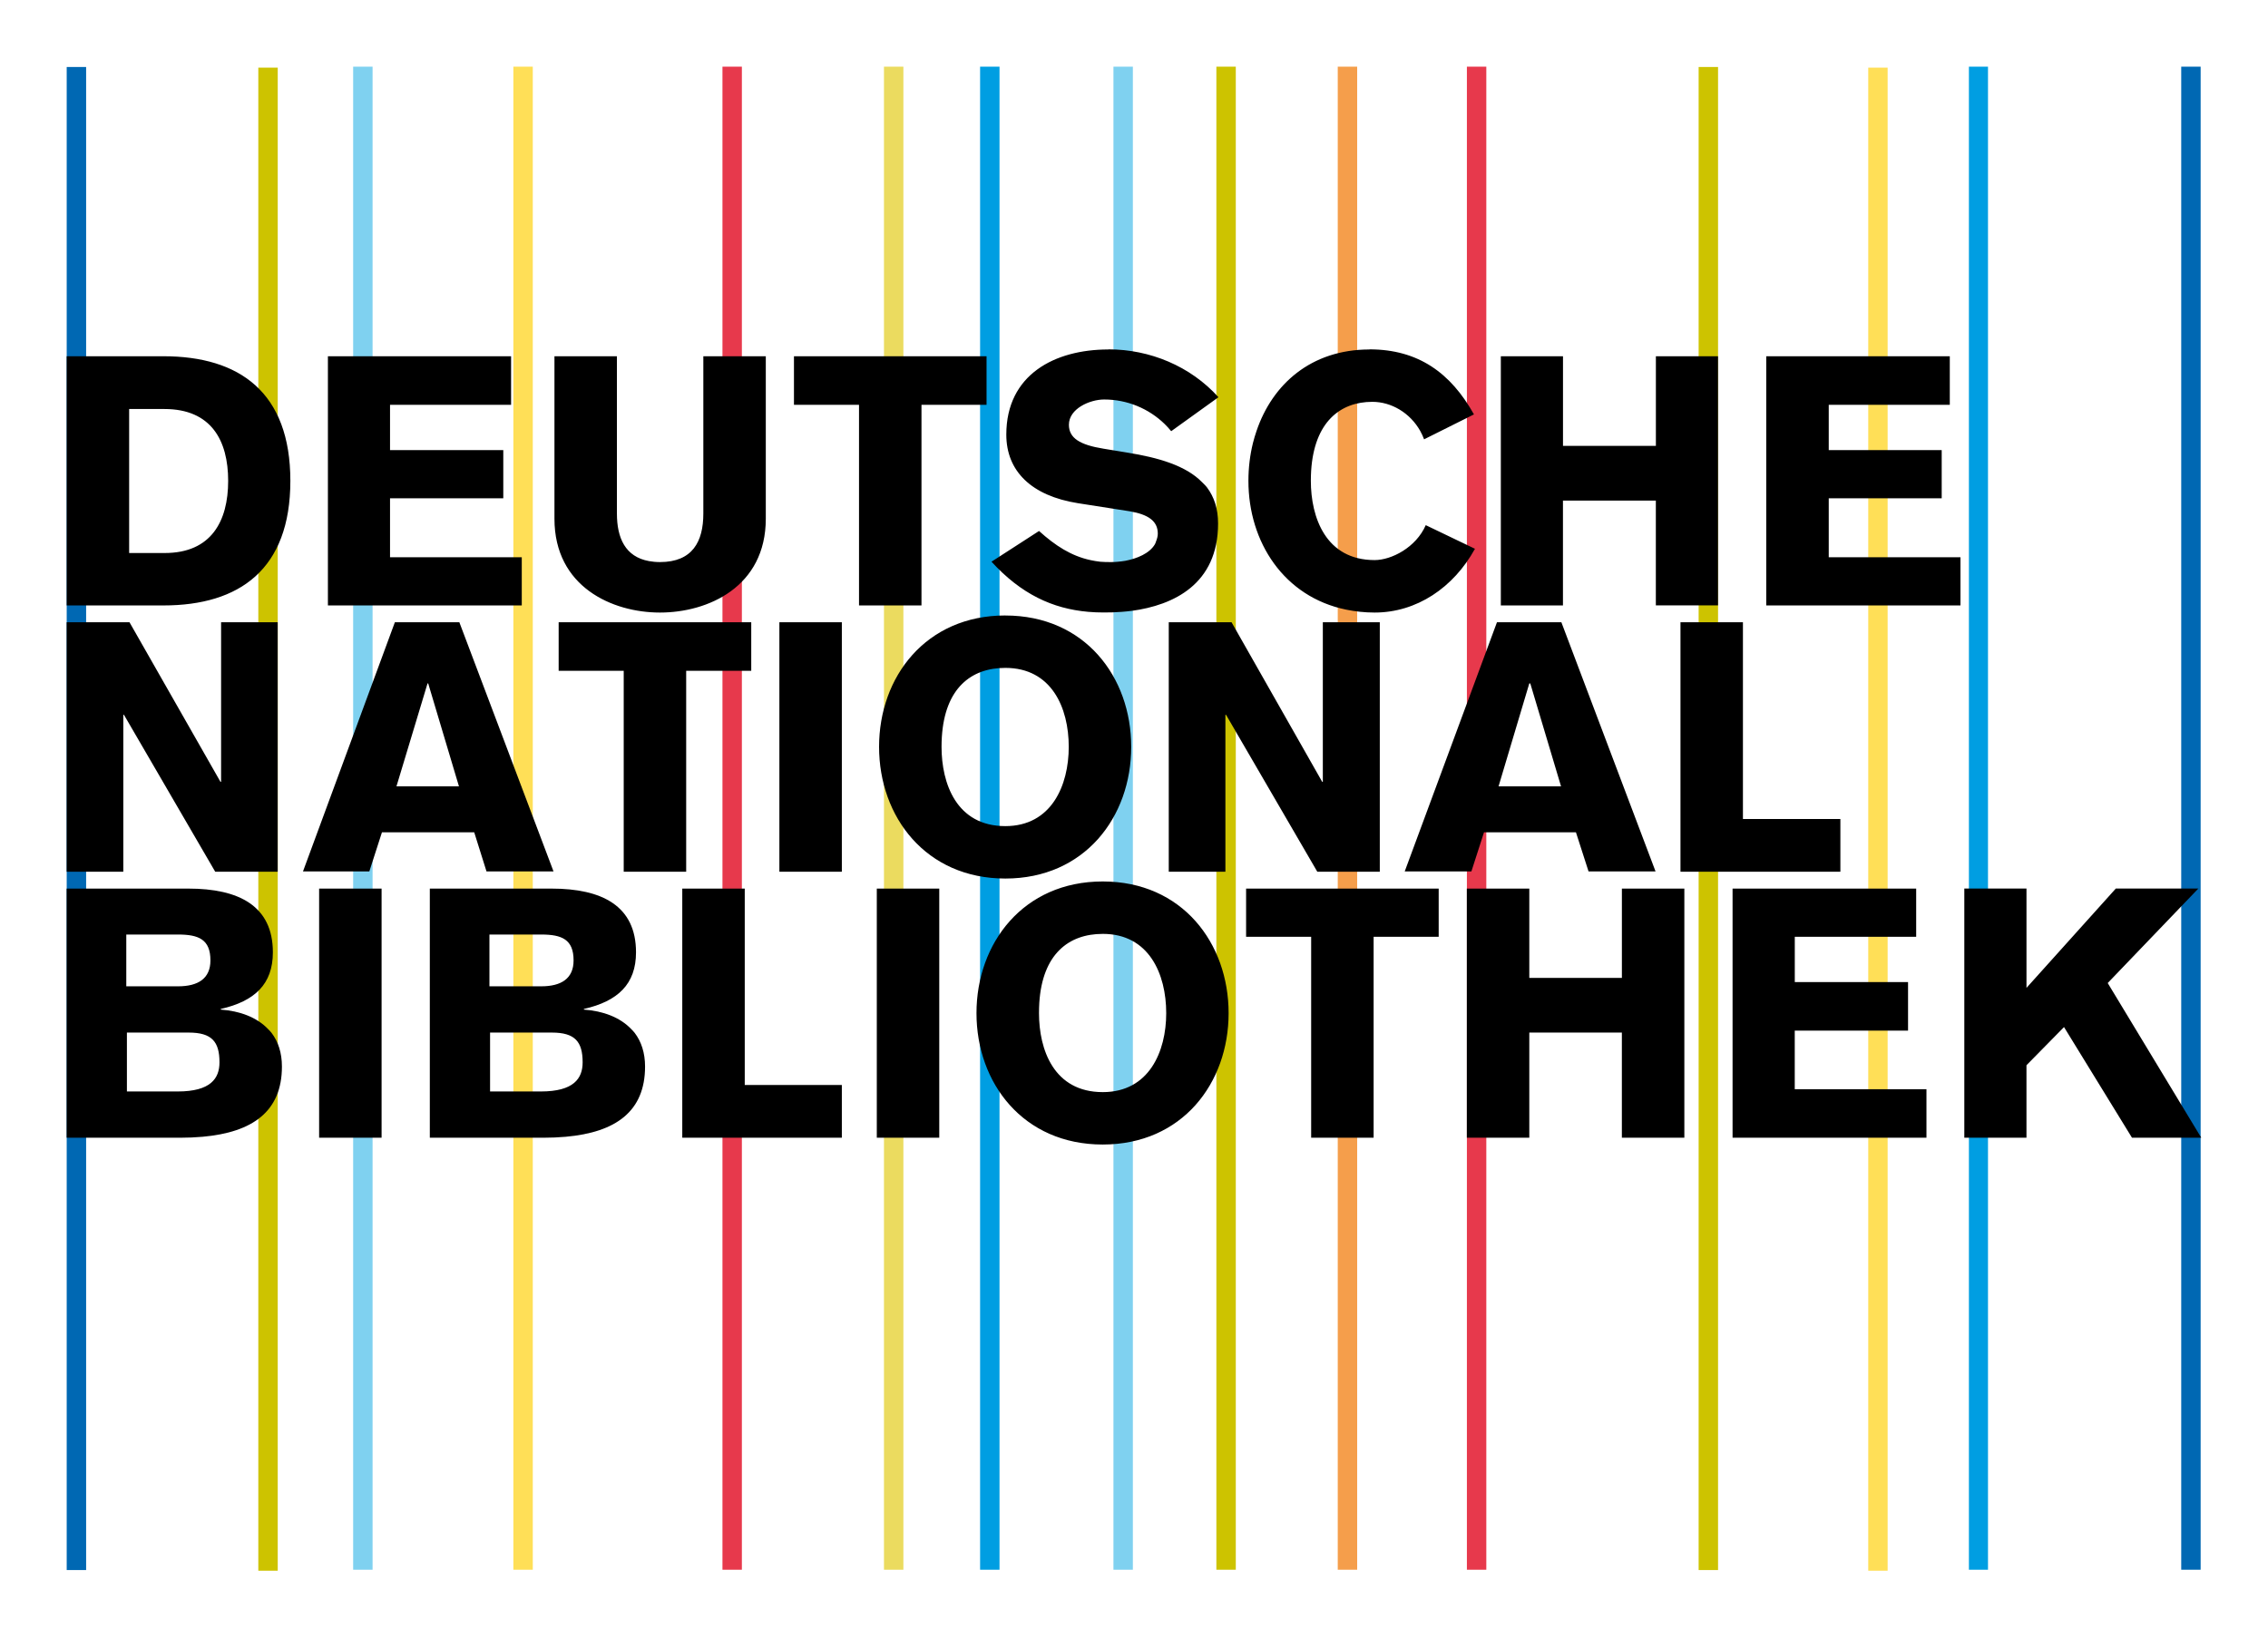
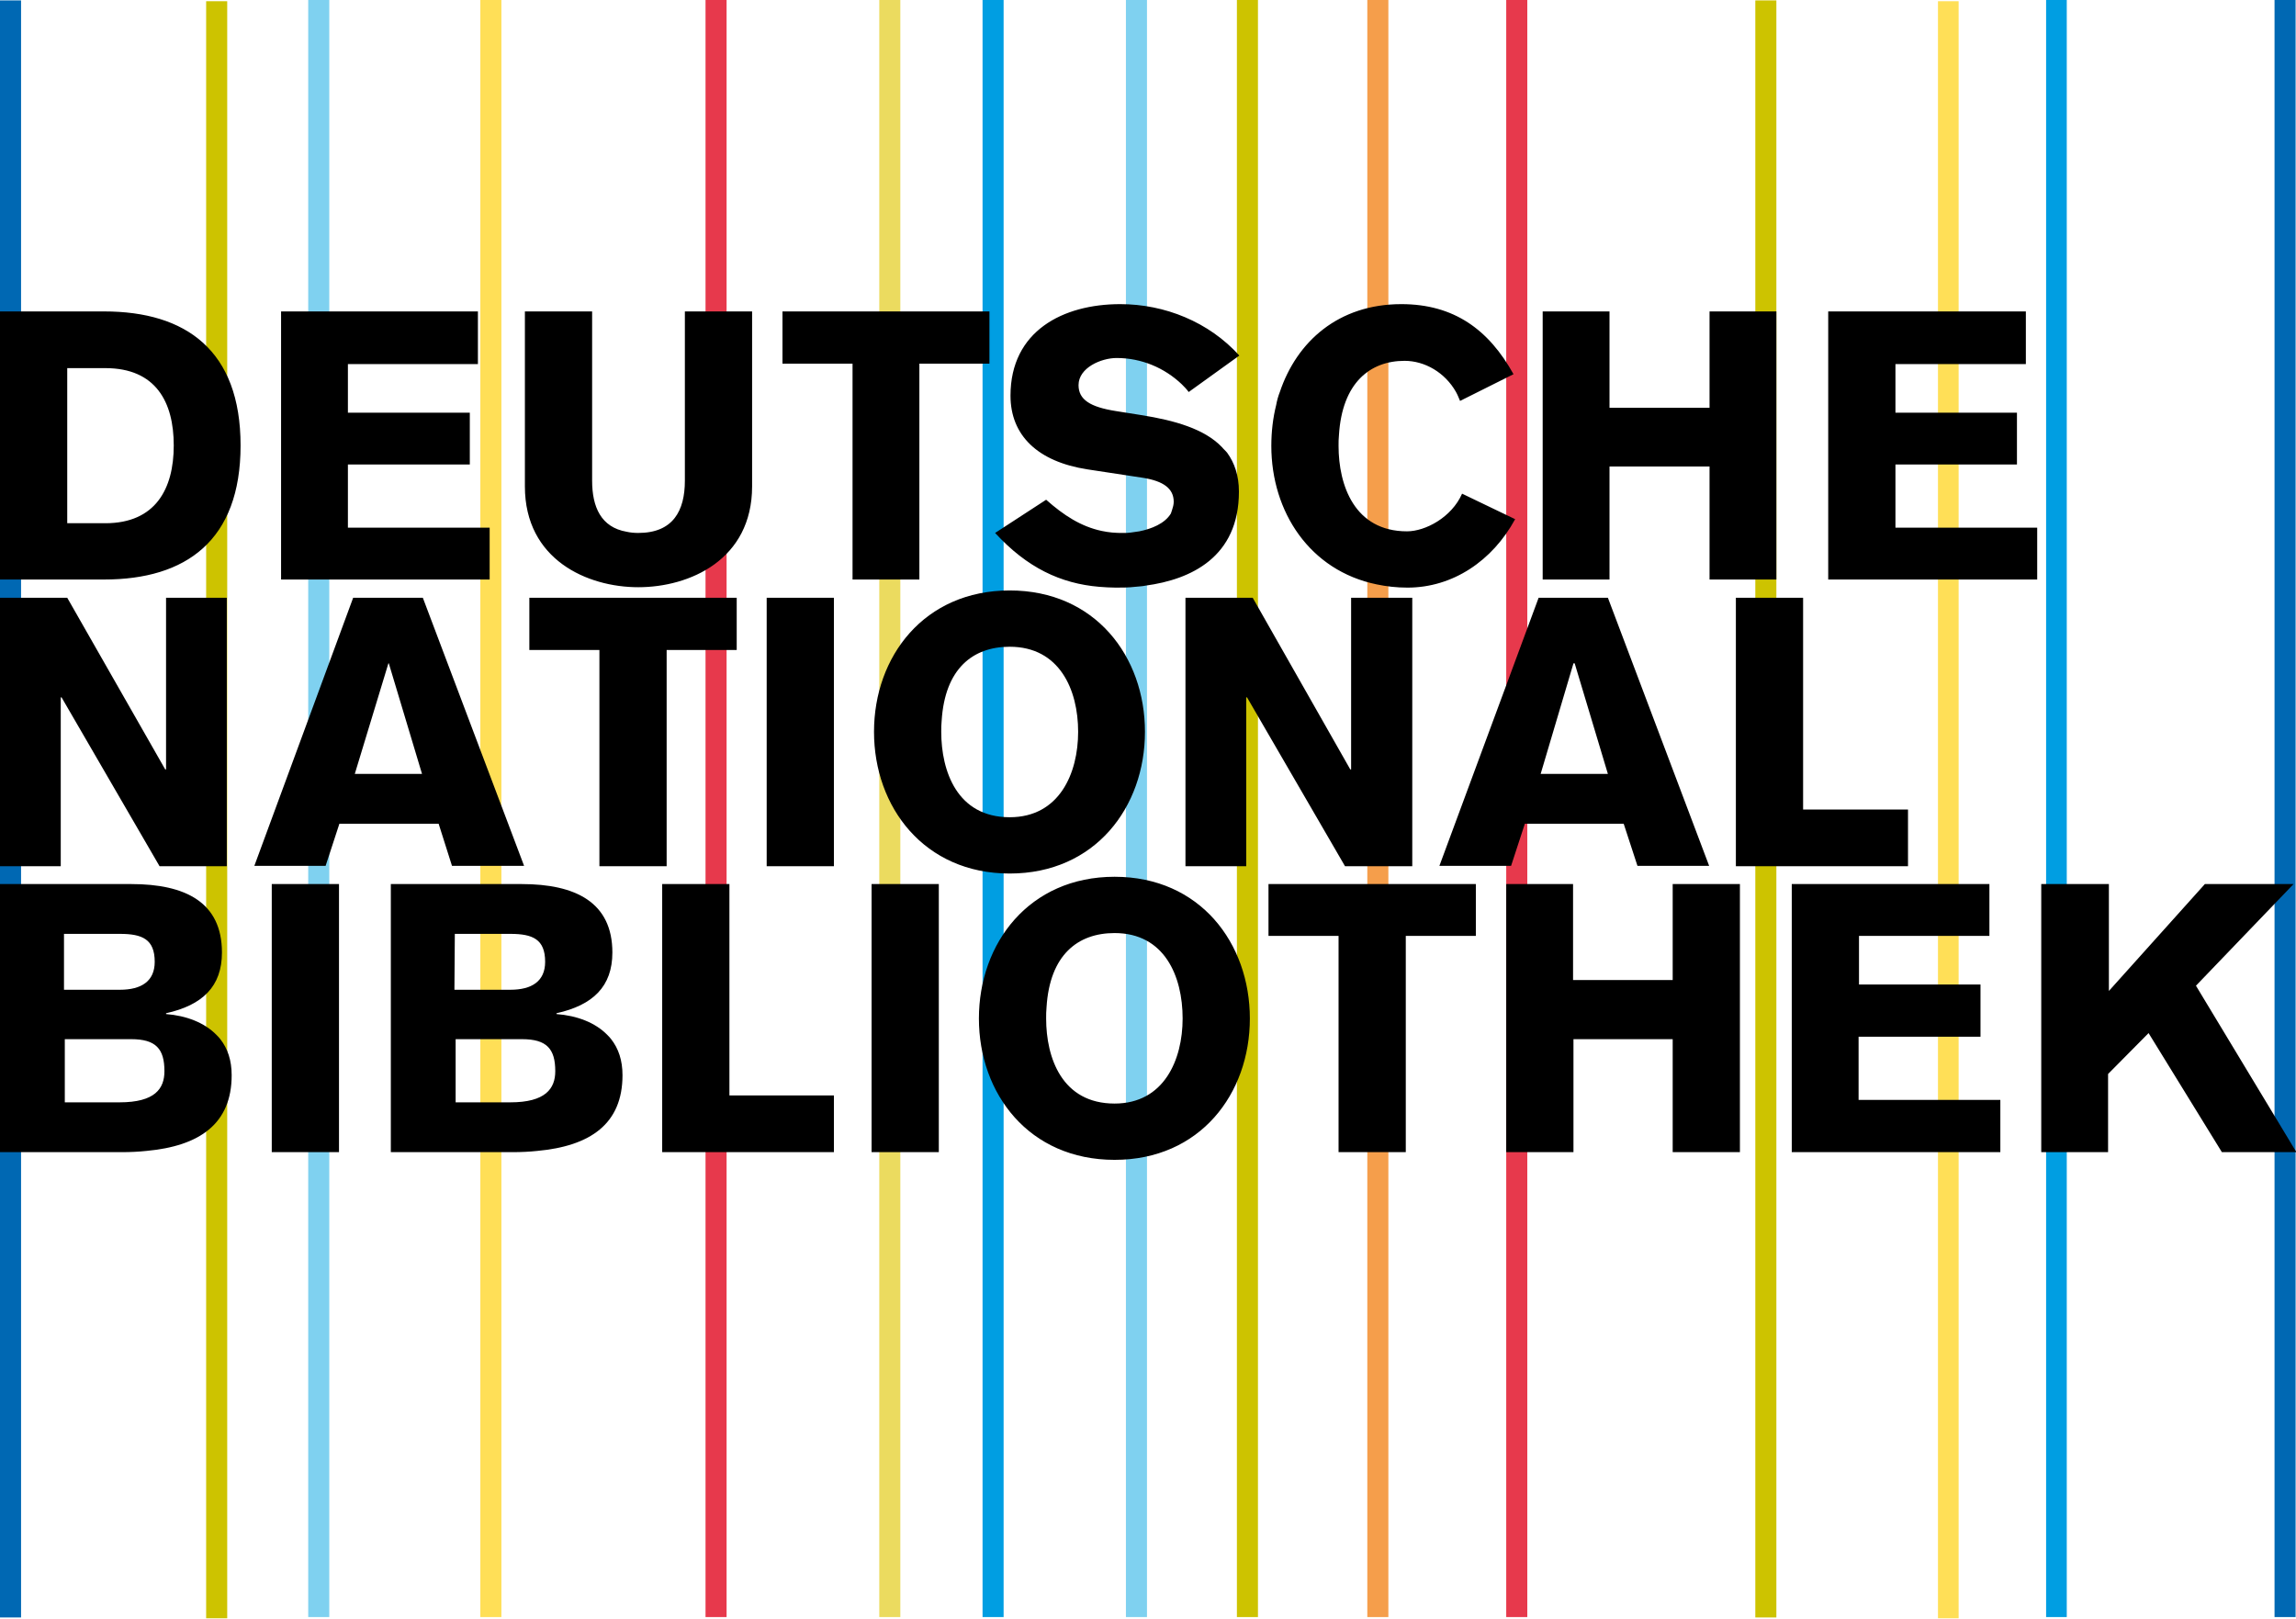
- <svg xmlns="http://www.w3.org/2000/svg" width="602.362" height="434.976" version="1">
-   <path fill="#e7394c" d="M191.88 17.71v399.3h5.156V17.71h-5.157zm197.715 0v399.3h5.157V17.71h-5.157z" />
-   <path fill="#0068b3" d="M579.316 17.71v399.3h5.158V17.71h-5.158zm-561.6.085v399.3h5.158v-399.3h-5.157z" />
-   <path fill="#cdc300" d="M323.06 17.71v399.3h5.157V17.71h-5.158zm128.084.085v399.3h5.158v-399.3h-5.158zm-382.537.172v399.3h5.158v-399.3h-5.158z" />
-   <path fill="#7fd1f0" d="M93.794 17.71v399.3h5.158V17.71h-5.158zm201.928 0v399.3h5.158V17.71h-5.158z" />
-   <path fill="#ffdf57" d="M136.346 17.71v399.3h5.158V17.71h-5.158zm359.843.257v399.3h5.15v-399.3h-5.16z" />
-   <path fill="#ebdb5f" d="M234.774 17.71v399.3h5.158V17.71h-5.158z" />
-   <path fill="#009ee2" d="M260.305 17.71v399.3h5.158V17.71h-5.158zm262.62 0v399.3h5.07V17.71h-5.07z" />
-   <path fill="#f59e4b" d="M355.295 17.71v399.3h5.158V17.71h-5.158z" />
-   <path fill-rule="evenodd" d="M294.347 92.84c-14.136 0-27.08 6.617-27.08 22.61 0 9.762 6.727 16.27 19 18.224l13.754 2.15c4.93.838 7.48 2.58 7.48 5.93 0 .72-.2 1.375-.43 1.978-.11.3-.18.586-.34.86-1.45 2.458-4.75 3.788-7.82 4.383-.68.133-1.42.196-2.06.258-.63.062-1.17.086-1.72.086-.98 0-2 0-2.92-.09-.92-.1-1.72-.25-2.58-.43-5.14-1.11-9.34-3.83-13.67-7.74l-12.63 8.16c7.89 8.62 16.21 12.49 25.71 13.32 1.36.12 2.72.17 4.13.17 1.55 0 3.14-.03 4.81-.17.84-.07 1.73-.15 2.58-.26 11.08-1.49 22.95-7.05 22.95-23.21 0-3.96-1.06-7.06-2.92-9.55-.37-.5-.85-.93-1.29-1.38-4.34-4.48-11.69-6.58-19.94-7.91l-6.27-1.03c-6.32-1.02-9.2-2.83-9.2-6.36 0-4.28 5.56-6.71 9.37-6.71 6.1 0 11.83 2.392 16.08 6.53.61.59 1.176 1.23 1.72 1.89l12.55-9.023c-7.435-8.277-18.26-12.72-29.225-12.72zm69.373 0c-15.484 0-25.792 9.217-30.002 21.664-.35 1.037-.68 2.102-.945 3.18-.795 3.237-1.204 6.572-1.204 10.058 0 16.27 9.45 30.828 25.96 34.214 2.35.483 4.92.773 7.56.773 11.16 0 20.97-6.62 26.65-16.94l-13.07-6.28c-2.6 5.95-9.12 9.28-13.58 9.28-13.02 0-16.94-11.39-16.94-21.06 0-.93.03-1.81.08-2.67.83-12.94 7.7-18.31 16.25-18.31 5.04 0 10 2.9 12.72 7.73.39.69.74 1.47 1.03 2.23l13.24-6.62c-6.14-10.98-14.75-17.28-27.77-17.28zM17.717 94.647v66.192H43.42c20.18 0 33.697-9.58 33.697-33.1S63.6 94.64 43.42 94.64H17.717zm69.372 0v66.192h51.49v-12.81h-34.99v-15.65h30.08v-12.81h-30.08v-12.03h32.15v-12.9H87.09zm60.17 0V137.8c0 18.128 15.38 24.93 28.02 24.93 12.74 0 28.11-6.802 28.11-24.93V94.646H186.8v41.78c0 7.436-2.87 12.893-11.52 12.893-1.07 0-2.025-.1-2.922-.26-6.283-1.15-8.51-6.13-8.51-12.64V94.64h-16.59zm63.61 0v12.895h17.28v53.298h16.59v-53.3h17.28V94.647h-51.15zm187.74 0v66.192h16.5v-27.86h24.67v27.85h16.51V94.64h-16.5v23.81h-24.67V94.64h-16.5zm70.49 0v66.192h51.58v-12.81H485.7v-15.65h30v-12.81h-30v-12.03h32.15v-12.9h-48.74zm-434.8 14.01h9.37c12.46 0 16.93 8.39 16.93 19.085 0 10.69-4.48 19.17-16.85 19.17H34.3v-38.254zM267 163.503c-21.105 0-33.525 16.31-33.525 34.9 0 18.6 12.42 34.988 33.526 34.988s33.44-16.38 33.44-34.98c0-18.59-12.33-34.9-33.44-34.9zm-249.29 1.805v66.278h15.04v-41.692h.17l24.243 41.692h16.59v-66.278H58.72v42.38h-.17l-24.157-42.38H17.717zm87.164 0L80.47 231.5h17.622l3.353-10.4h24.5l3.266 10.4h17.8L122 165.308h-17.11zm43.5 0v12.895h17.28v53.383h16.59v-53.383h17.28v-12.895h-51.15zm58.623 0v66.278h16.59v-66.278H207zm103.416 0v66.278h15.044v-41.692h.17l24.24 41.692h16.595v-66.278h-15.13v42.38h-.17l-24.07-42.38h-16.68zm87.167 0l-24.5 66.192h17.71l3.352-10.4h24.413l3.35 10.4H439.7l-25.01-66.192h-17.11zm48.74 0v66.278h42.47v-14.012h-25.88v-52.266h-16.59zM267 177.428c12.276 0 16.85 10.564 16.85 20.976 0 10.23-4.574 21.06-16.85 21.06-13.014 0-16.934-11.387-16.934-21.06 0-.93.03-1.803.083-2.665.83-12.93 7.78-18.31 16.85-18.31zm-153.444 4.127h.17l8.165 27.337H105.3l8.25-27.337zm292.62 0h.254l8.166 27.337h-16.59l8.164-27.337zm-113.3 52.61c-21.11 0-33.53 16.395-33.53 34.987 0 18.592 12.42 34.9 33.524 34.9 21.11 0 33.44-16.308 33.44-34.9s-12.33-34.987-33.44-34.987zm-275.17 1.89v66.193H47.8c2.103 0 4.127-.09 6.017-.258 13.23-1.183 21.06-6.694 21.06-18.654 0-3.66-1-6.642-2.75-8.94-.29-.383-.614-.685-.945-1.032-2.98-3.12-7.48-4.794-12.55-5.157v-.172c9.016-2.046 13.84-6.582 13.84-15.044 0-12.36-9.05-16.93-22.44-16.93h-32.32zm67.05 0v66.193h16.59v-66.192H84.77zm29.4 0v66.193h30.086c2.106 0 4.13-.09 6.02-.258 13.235-1.183 21.06-6.694 21.06-18.654 0-3.66-1-6.642-2.75-8.94-.29-.383-.61-.685-.943-1.032-2.98-3.12-7.48-4.794-12.55-5.157v-.172c9.01-2.046 13.84-6.582 13.84-15.044 0-12.36-9.05-16.93-22.44-16.93h-32.32zm67.05 0v66.193h42.38v-14.012H197.8v-52.18h-16.59zm51.664 0v66.193h16.59v-66.192h-16.59zm98.083 0v12.81h17.28v53.383h16.59v-53.383h17.28v-12.81h-51.15zm58.627 0v66.193h16.59V274.31h24.586v27.938h16.594v-66.192h-16.59v23.726h-24.59v-23.726h-16.59zm70.576 0v66.193h51.495v-12.894h-34.98v-15.56h30.09V260.9h-30.08v-12.035h32.24v-12.81h-48.74zm61.55 0v66.193h16.507v-19.256l9.973-10.143 18.05 29.39h18.397l-24.84-41.09 24.07-25.1h-21.92l-23.727 26.39v-26.39h-16.5zM292.89 248.09c12.27 0 16.847 10.648 16.847 21.063 0 10.23-4.576 20.975-16.848 20.975-13.02 0-16.94-11.306-16.94-20.975 0-.93.03-1.89.08-2.75.83-12.932 7.78-18.31 16.85-18.31zm-259.353.174H47.29c5.485 0 8.597 1.3 8.597 6.877 0 4.84-3.297 6.88-8.596 6.88H33.54v-13.75zm96.45 0h13.755c5.487 0 8.595 1.3 8.595 6.877 0 4.84-3.294 6.88-8.596 6.88h-13.75v-13.75zm-96.28 26.046h16.42c6.137 0 8.165 2.42 8.165 7.91 0 4.276-2.347 7.735-11.088 7.735H33.706V274.31zm96.45 0h16.42c6.138 0 8.166 2.42 8.166 7.91 0 4.276-2.352 7.735-11.09 7.735h-13.495V274.31z" />
+ <svg xmlns="http://www.w3.org/2000/svg" id="Ebene_1" viewBox="0 0 566.9 399.6">
+   <style>.st0{fill:#E7394C;} .st1{fill:#0068B3;} .st2{fill:#CDC300;} .st3{fill:#7FD1F0;} .st4{fill:#FFDF57;} .st5{fill:#EBDB5F;} .st6{fill:#009EE2;} .st7{fill:#F59E4B;}</style>
+   <path d="M174.2 0v399.3h5.2V0h-5.2zm197.7 0v399.3h5.2V0h-5.2z" class="st0" />
+   <path d="M561.6 0v399.3h5.2V0h-5.2zM0 .1v399.3h5.2V.1H0z" class="st1" />
+   <path d="M305.4 0v399.3h5.2V0h-5.2zm128 .1v399.3h5.2V.1h-5.2zM50.9.3v399.3h5.2V.3h-5.2z" class="st2" />
+   <path d="M76.1 0v399.3h5.2V0h-5.2zM278 0v399.3h5.2V0H278z" class="st3" />
+   <path d="M118.6 0v399.3h5.2V0h-5.2zm359.9.3v399.3h5.1V.3h-5.1z" class="st4" />
+   <path d="M217.1 0v399.3h5.2V0h-5.2z" class="st5" />
+   <path d="M242.6 0v399.3h5.2V0h-5.2zm262.6 0v399.3h5.1V0h-5.1z" class="st6" />
+   <path d="M337.6 0v399.3h5.2V0h-5.2z" class="st7" />
+   <path d="M276.6 75.1c-14.1 0-27.1 6.6-27.1 22.6 0 9.8 6.7 16.3 19 18.2l13.8 2.1c4.9.8 7.5 2.6 7.5 5.9 0 .7-.2 1.4-.4 2l-.3.9c-1.5 2.5-4.8 3.8-7.8 4.4l-2.1.3c-.6.1-1.2.1-1.7.1-1 0-2 0-2.9-.1-.9-.1-1.7-.2-2.6-.4-5.1-1.1-9.3-3.8-13.7-7.7l-12.6 8.2c7.9 8.6 16.2 12.5 25.7 13.3 1.4.1 2.7.2 4.1.2 1.5 0 3.1 0 4.8-.2.8-.1 1.7-.1 2.6-.3 11.1-1.5 23-7 23-23.2 0-4-1.1-7.1-2.9-9.6-.4-.5-.9-.9-1.3-1.4-4.3-4.5-11.7-6.6-19.9-7.9l-6.3-1c-6.3-1-9.2-2.8-9.2-6.4 0-4.3 5.6-6.7 9.4-6.7 6.1 0 11.8 2.4 16.1 6.5.6.6 1.2 1.2 1.7 1.9l12.5-9c-7.5-8.3-18.4-12.7-29.4-12.7zm69.4 0c-15.5 0-25.8 9.2-30 21.7-.4 1-.7 2.1-.9 3.2-.8 3.2-1.2 6.6-1.2 10.1 0 16.3 9.5 30.8 26 34.2 2.4.5 4.9.8 7.6.8 11.2 0 21-6.6 26.6-16.9l-13.1-6.3c-2.6 5.9-9.1 9.3-13.6 9.3-13 0-16.9-11.4-16.9-21.1 0-.9 0-1.8.1-2.7.8-12.9 7.7-18.3 16.2-18.3 5 0 10 2.9 12.7 7.7.4.7.7 1.5 1 2.2l13.2-6.6c-6.1-11-14.7-17.3-27.7-17.3zM0 76.9v66.2h25.7c20.2 0 33.7-9.6 33.7-33.1S45.9 76.9 25.7 76.9H0zm69.4 0v66.2h51.5v-12.8h-35v-15.6H116v-12.8H85.9v-12H118v-13H69.4zm60.2 0v43.2c0 18.1 15.4 24.9 28 24.9 12.7 0 28.1-6.8 28.1-24.9V76.9h-16.6v41.8c0 7.4-2.9 12.9-11.5 12.9-1.1 0-2-.1-2.9-.3-6.3-1.1-8.5-6.1-8.5-12.6V76.9h-16.6zm63.6 0v12.9h17.3v53.3H227V89.8h17.3V76.9h-51.1zm187.7 0v66.2h16.5v-27.9h24.7v27.9h16.5V76.9h-16.5v23.8h-24.7V76.9h-16.5zm70.5 0v66.2H503v-12.8h-35v-15.6h30v-12.8h-30v-12h32.2v-13h-48.8zm-434.8 14H26c12.5 0 16.9 8.4 16.9 19.1 0 10.7-4.5 19.2-16.9 19.2h-9.4V90.9zm232.7 54.9c-21.1 0-33.5 16.3-33.5 34.9 0 18.6 12.4 35 33.5 35s33.4-16.4 33.4-35-12.3-34.9-33.4-34.9zM0 147.6v66.3h15v-41.7h.2l24.2 41.7H56v-66.3H41V190h-.2l-24.2-42.4H0zm87.2 0l-24.4 66.2h17.6l3.4-10.4h24.5l3.3 10.4h17.8l-25-66.2H87.2zm43.5 0v12.9H148v53.4h16.6v-53.4h17.3v-12.9h-51.2zm58.6 0v66.3h16.6v-66.3h-16.6zm103.4 0v66.3h15v-41.7h.2l24.2 41.7h16.6v-66.3h-15.1V190h-.2l-24.1-42.4h-16.6zm87.2 0l-24.5 66.2h17.7l3.4-10.4h24.4l3.4 10.4H422l-25-66.2h-17.1zm48.7 0v66.3h42.5v-14h-25.9v-52.3h-16.6zm-179.3 12.1c12.3 0 16.9 10.6 16.9 21 0 10.2-4.6 21.1-16.9 21.1-13 0-16.9-11.4-16.9-21.1 0-.9 0-1.8.1-2.7.8-12.9 7.7-18.3 16.8-18.3zm-153.4 4.1h.1l8.2 27.3H87.6l8.3-27.3zm292.6 0h.3l8.2 27.3h-16.6l8.1-27.3zm-113.3 52.7c-21.1 0-33.5 16.4-33.5 35s12.4 34.9 33.5 34.9 33.4-16.3 33.4-34.9-12.3-35-33.4-35zM0 218.3v66.2h30.1c2.1 0 4.1-.1 6-.3 13.2-1.2 21.1-6.7 21.1-18.7 0-3.7-1-6.6-2.8-8.9-.3-.4-.6-.7-.9-1-3-3.1-7.5-4.8-12.5-5.2v-.2c9-2 13.8-6.6 13.8-15 0-12.4-9-16.9-22.4-16.9H0zm67.1 0v66.2h16.6v-66.2H67.1zm29.4 0v66.2h30.1c2.1 0 4.1-.1 6-.3 13.2-1.2 21.1-6.7 21.1-18.7 0-3.7-1-6.6-2.8-8.9-.3-.4-.6-.7-.9-1-3-3.1-7.5-4.8-12.6-5.2v-.2c9-2 13.8-6.6 13.8-15 0-12.4-9.1-16.9-22.4-16.9H96.5zm67 0v66.2h42.4v-14h-25.8v-52.2h-16.6zm51.7 0v66.2h16.6v-66.2h-16.6zm98 0v12.8h17.3v53.4h16.6v-53.4h17.3v-12.8h-51.2zm58.7 0v66.2h16.6v-27.9H413v27.9h16.6v-66.2H413V242h-24.6v-23.7h-16.5zm70.5 0v66.2h51.5v-12.9h-35V256H489v-12.9h-30v-12h32.2v-12.8h-48.8zm61.6 0v66.2h16.5v-19.3l10-10.1 18.1 29.4H567l-24.8-41.1 24.1-25.1h-21.9l-23.7 26.4v-26.4H504zm-228.8 12.1c12.3 0 16.8 10.6 16.8 21.1 0 10.2-4.6 21-16.8 21-13 0-16.9-11.3-16.9-21 0-.9 0-1.9.1-2.8.8-12.9 7.7-18.3 16.8-18.3zm-259.4.2h13.8c5.5 0 8.6 1.3 8.6 6.9 0 4.8-3.3 6.9-8.6 6.9H15.8v-13.8zm96.5 0H126c5.5 0 8.6 1.3 8.6 6.9 0 4.8-3.3 6.9-8.6 6.9h-13.8l.1-13.8zm-96.3 26h16.4c6.1 0 8.2 2.4 8.2 7.9 0 4.3-2.3 7.7-11.1 7.7H16v-15.6zm96.5 0h16.4c6.1 0 8.2 2.4 8.2 7.9 0 4.3-2.4 7.7-11.1 7.7h-13.5v-15.6z" />
</svg>
